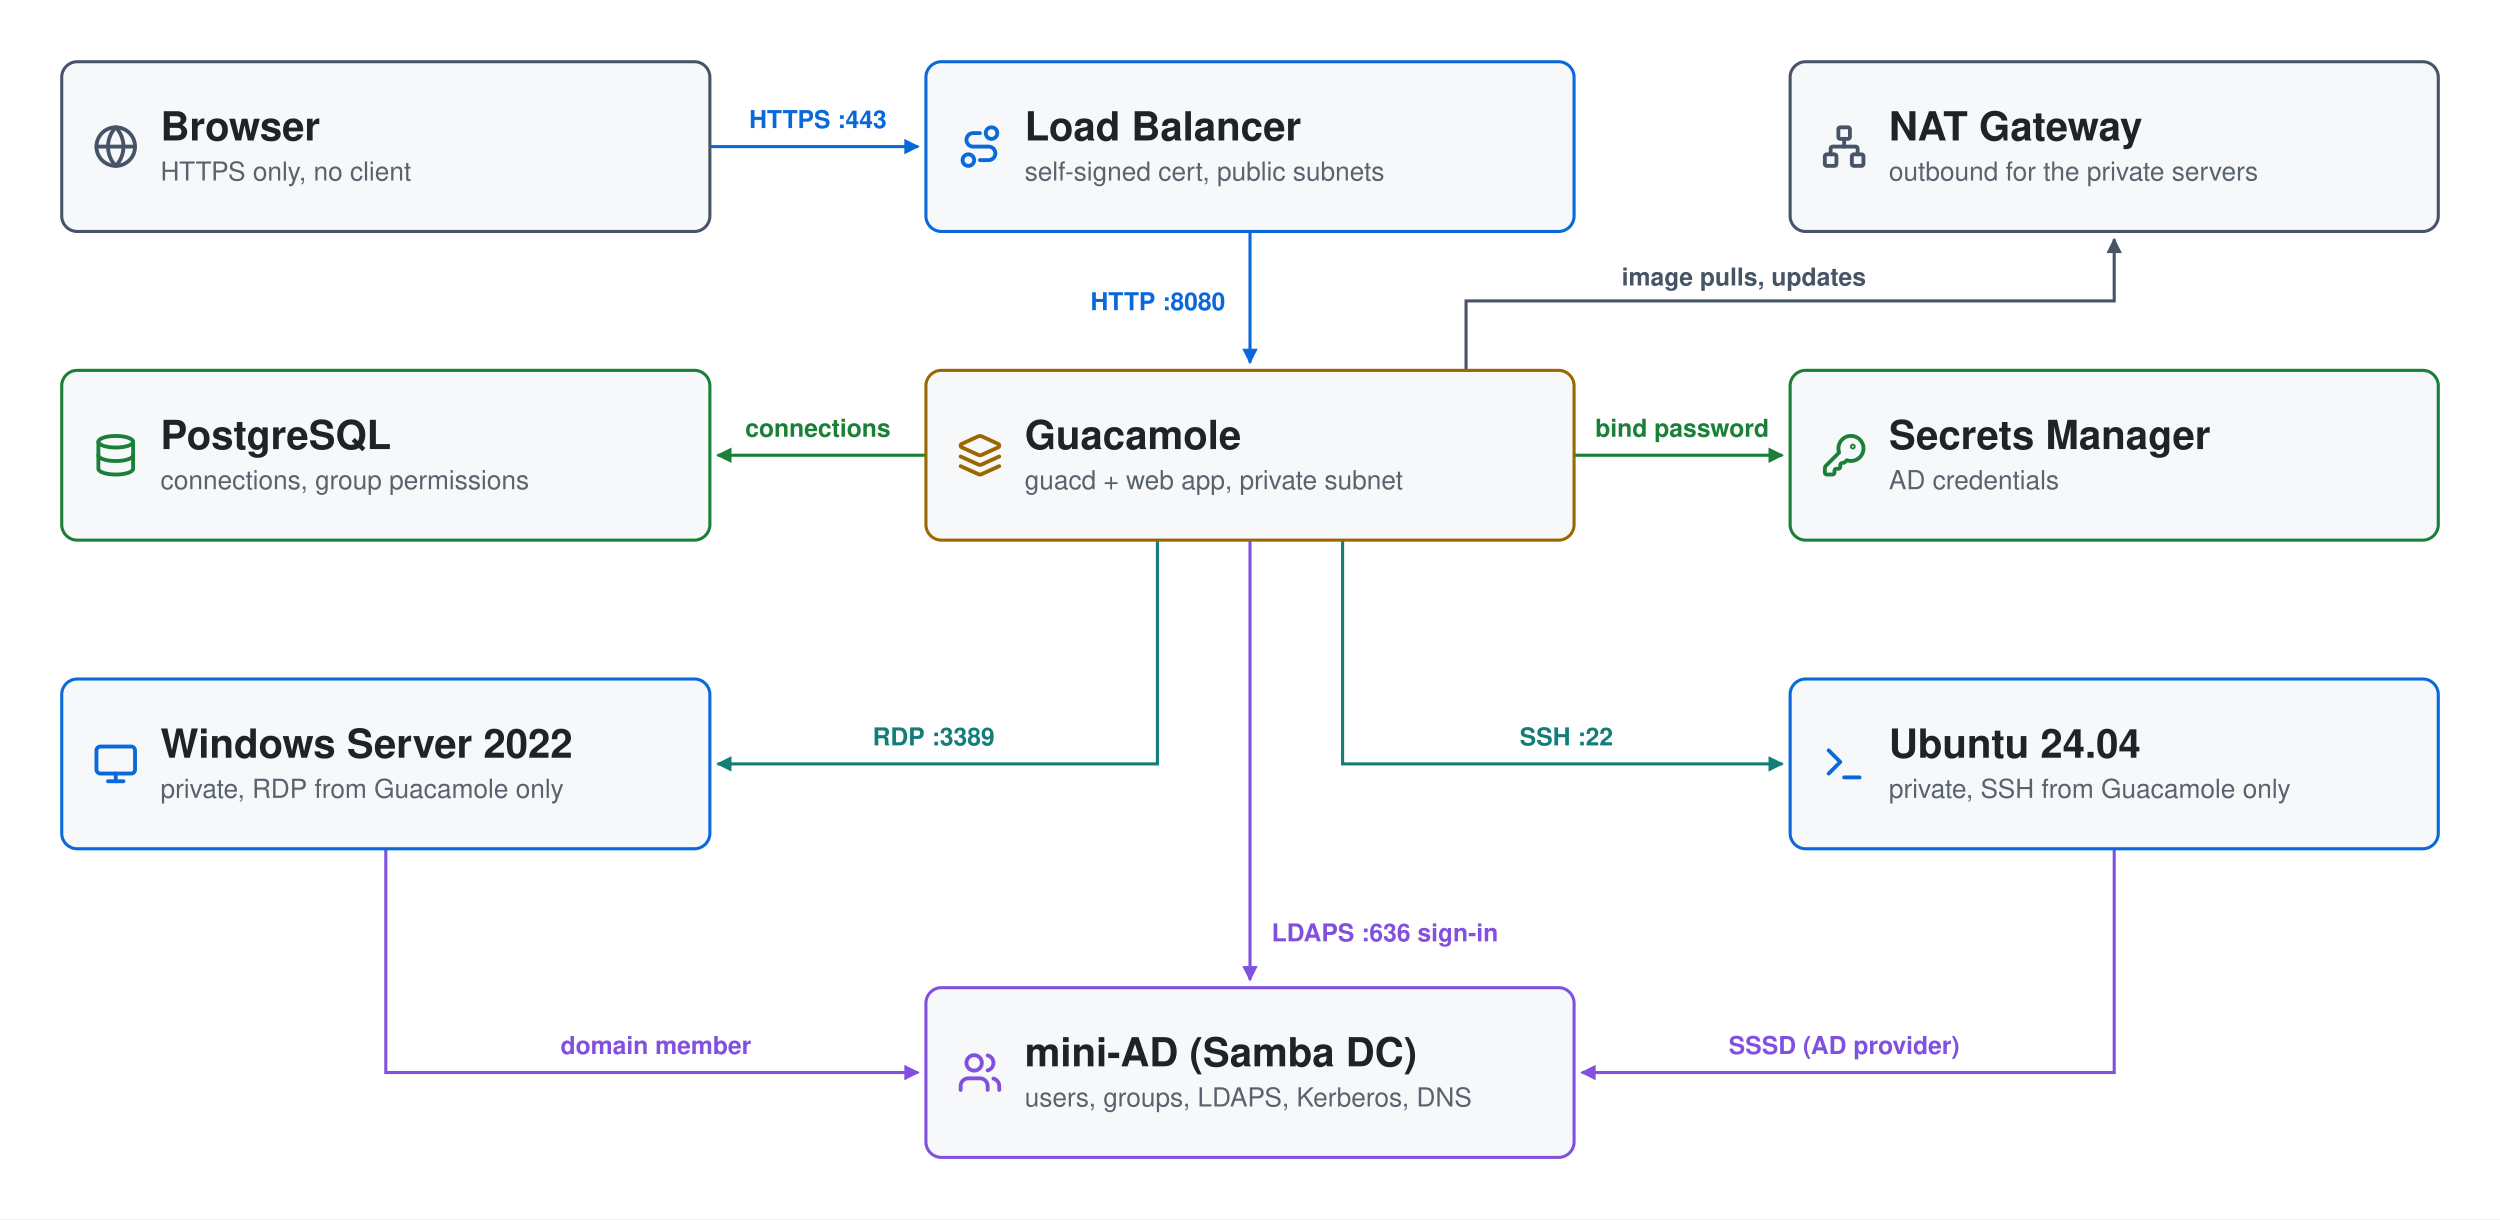
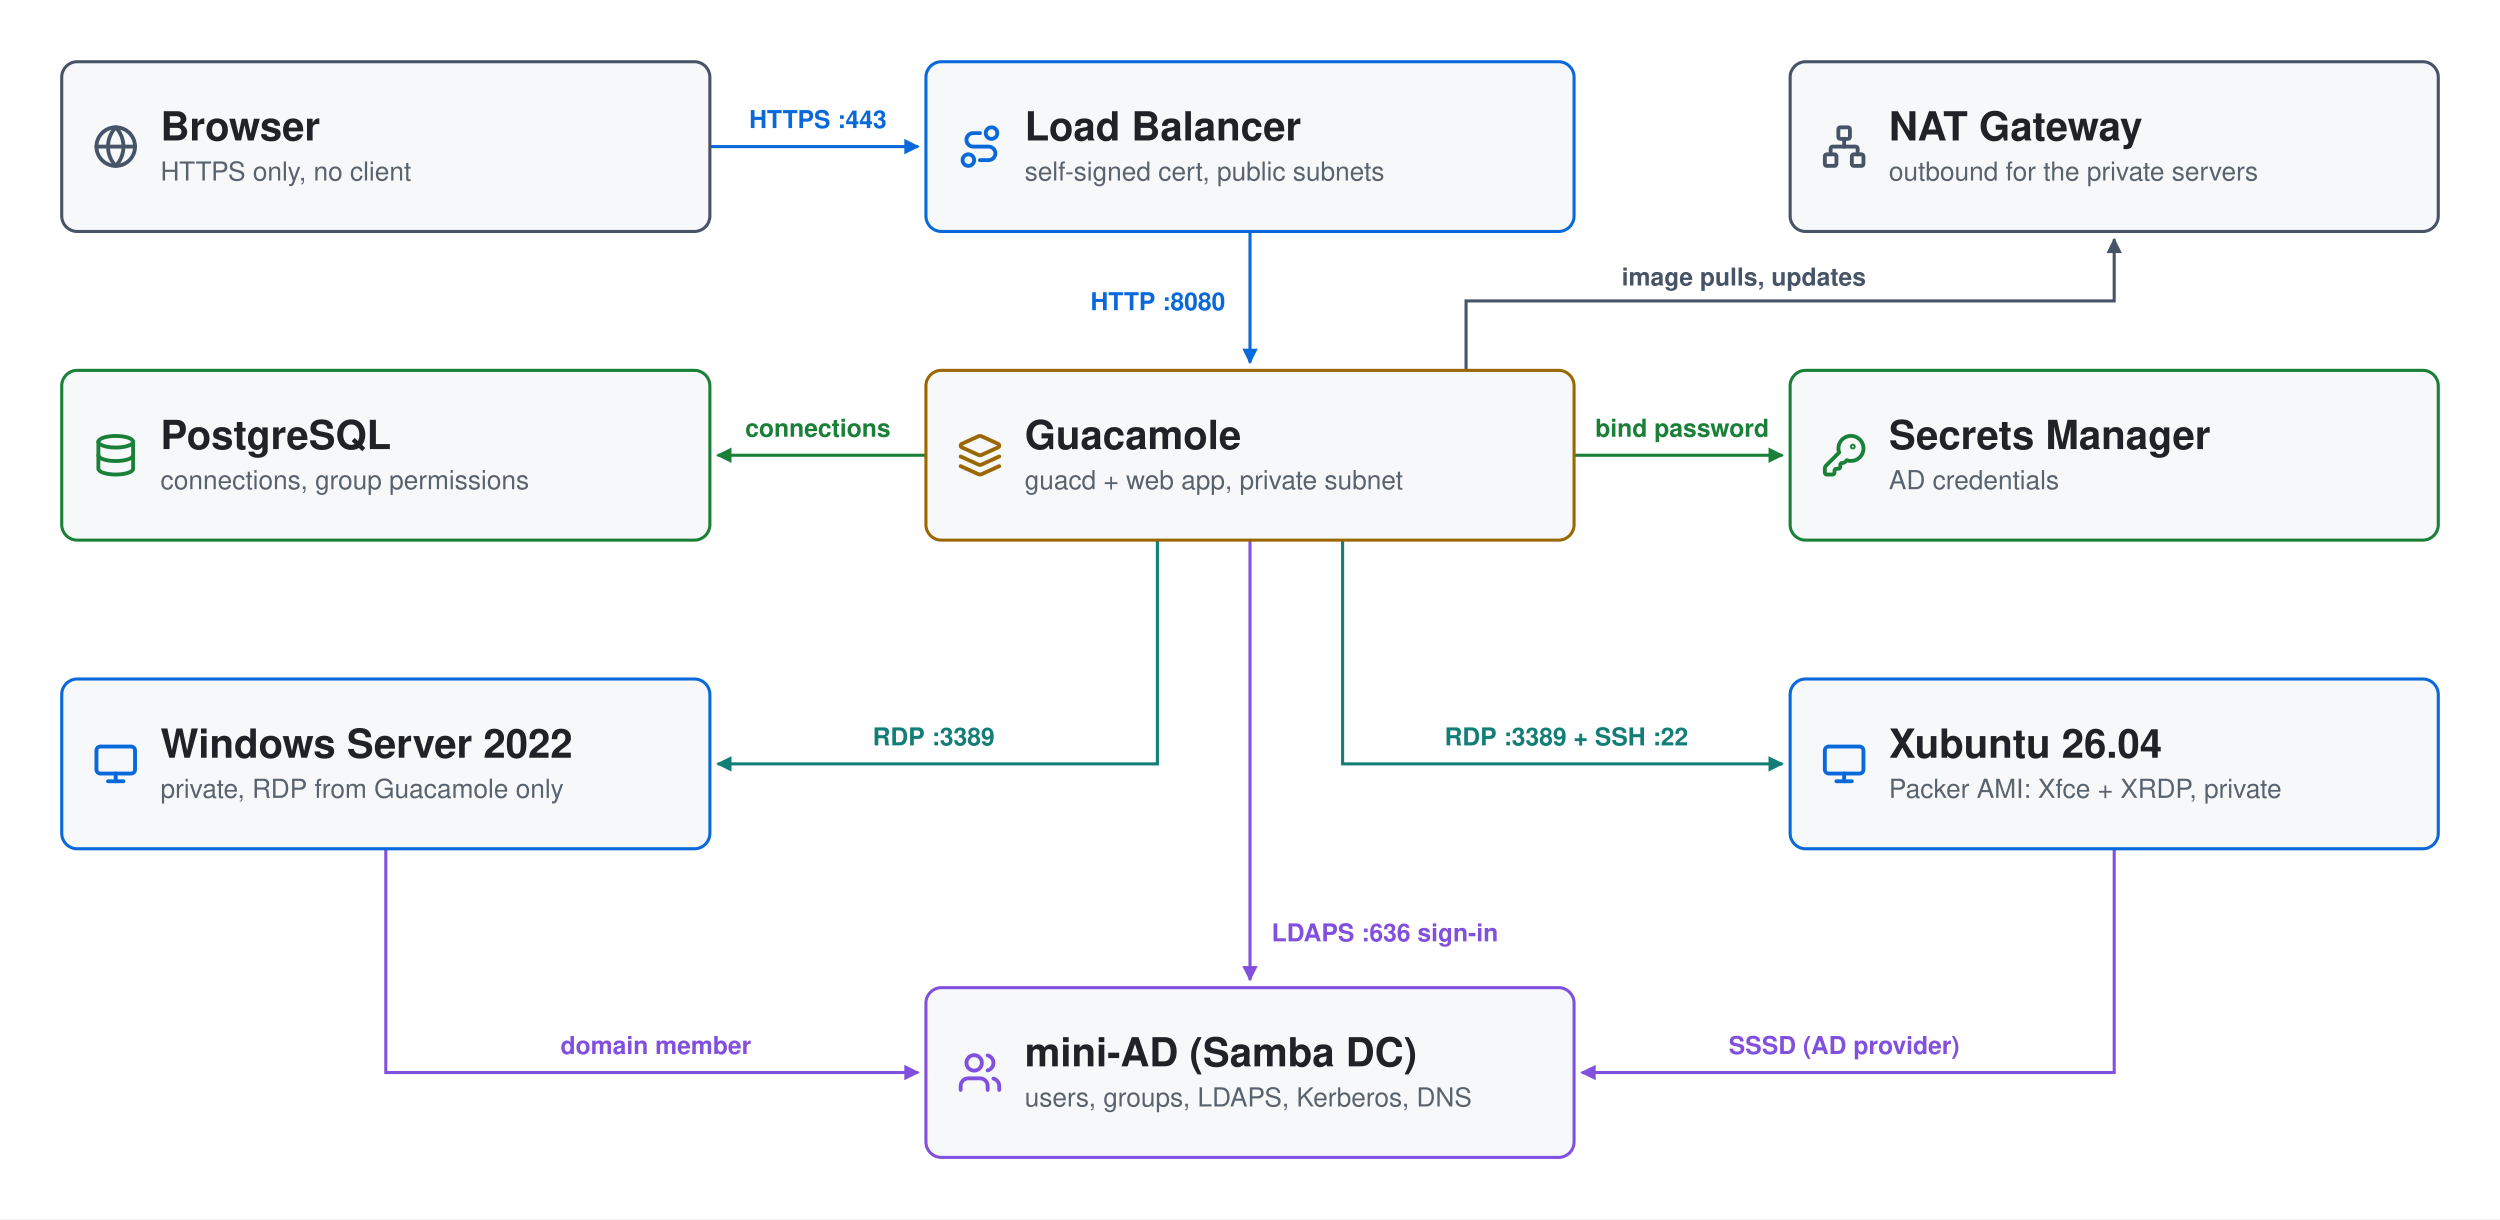
- <svg xmlns="http://www.w3.org/2000/svg" width="1620" height="790" viewBox="0 0 1620 790" role="img" aria-label="A browser reaches an internet-facing load balancer over HTTPS; it forwards to a private Guacamole server, which signs users in against the mini-AD domain controller over LDAPS, keeps its connections in PostgreSQL, reads its LDAP bind password from Secrets Manager, and opens RDP to a private Windows host and SSH to a private Linux host, both joined to the domain. The private servers reach the internet through a NAT gateway.">
+ <svg xmlns="http://www.w3.org/2000/svg" width="1620" height="790" viewBox="0 0 1620 790" role="img" aria-label="A browser reaches an internet-facing load balancer over HTTPS; it forwards to a private Guacamole server, which signs users in against the mini-AD domain controller over LDAPS, keeps its connections in PostgreSQL, reads its LDAP bind password from Secrets Manager, and opens RDP to a private Windows host, and RDP and SSH to a private Xubuntu desktop host built from a Packer AMI, both joined to the domain. The private servers reach the internet through a NAT gateway.">
  <defs>
    <marker id="a_e_https" viewBox="0 0 10 10" refX="9" refY="5" markerWidth="5" markerHeight="5" orient="auto-start-reverse">
      <path d="M0,0 L10,5 L0,10 z" fill="#0969da" />
    </marker>
    <marker id="a_e_alb" viewBox="0 0 10 10" refX="9" refY="5" markerWidth="5" markerHeight="5" orient="auto-start-reverse">
      <path d="M0,0 L10,5 L0,10 z" fill="#0969da" />
    </marker>
    <marker id="a_e_nat" viewBox="0 0 10 10" refX="9" refY="5" markerWidth="5" markerHeight="5" orient="auto-start-reverse">
      <path d="M0,0 L10,5 L0,10 z" fill="#475467" />
    </marker>
    <marker id="a_e_pg" viewBox="0 0 10 10" refX="9" refY="5" markerWidth="5" markerHeight="5" orient="auto-start-reverse">
      <path d="M0,0 L10,5 L0,10 z" fill="#1a7f37" />
    </marker>
    <marker id="a_e_sec" viewBox="0 0 10 10" refX="9" refY="5" markerWidth="5" markerHeight="5" orient="auto-start-reverse">
      <path d="M0,0 L10,5 L0,10 z" fill="#1a7f37" />
    </marker>
    <marker id="a_e_rdp" viewBox="0 0 10 10" refX="9" refY="5" markerWidth="5" markerHeight="5" orient="auto-start-reverse">
      <path d="M0,0 L10,5 L0,10 z" fill="#137e77" />
    </marker>
    <marker id="a_e_ssh" viewBox="0 0 10 10" refX="9" refY="5" markerWidth="5" markerHeight="5" orient="auto-start-reverse">
      <path d="M0,0 L10,5 L0,10 z" fill="#137e77" />
    </marker>
    <marker id="a_e_ldaps" viewBox="0 0 10 10" refX="9" refY="5" markerWidth="5" markerHeight="5" orient="auto-start-reverse">
      <path d="M0,0 L10,5 L0,10 z" fill="#8250df" />
    </marker>
    <marker id="a_e_winad" viewBox="0 0 10 10" refX="9" refY="5" markerWidth="5" markerHeight="5" orient="auto-start-reverse">
      <path d="M0,0 L10,5 L0,10 z" fill="#8250df" />
    </marker>
    <marker id="a_e_linad" viewBox="0 0 10 10" refX="9" refY="5" markerWidth="5" markerHeight="5" orient="auto-start-reverse">
      <path d="M0,0 L10,5 L0,10 z" fill="#8250df" />
    </marker>
  </defs>
  <rect width="1620" height="790" fill="#ffffff" />
  <path d="M460,95.0 L595,95.0" fill="none" stroke="#0969da" stroke-width="2" marker-end="url(#a_e_https)" />
  <text x="530.0" y="83.0" text-anchor="middle" font-family="-apple-system, BlinkMacSystemFont, Segoe UI, Helvetica, Arial, sans-serif" font-size="16" font-weight="600" fill="#0969da" stroke="#ffffff" stroke-width="6" paint-order="stroke">HTTPS :443</text>
  <path d="M810.0,150 L810.0,235" fill="none" stroke="#0969da" stroke-width="2" marker-end="url(#a_e_alb)" />
  <text x="794.0" y="201.0" text-anchor="end" font-family="-apple-system, BlinkMacSystemFont, Segoe UI, Helvetica, Arial, sans-serif" font-size="16" font-weight="600" fill="#0969da" stroke="#ffffff" stroke-width="6" paint-order="stroke">HTTP :8080</text>
  <path d="M950,240 V195.0 H1370.0 V155" fill="none" stroke="#475467" stroke-width="2" marker-end="url(#a_e_nat)" />
  <text x="1130.0" y="185.0" text-anchor="middle" font-family="-apple-system, BlinkMacSystemFont, Segoe UI, Helvetica, Arial, sans-serif" font-size="16" font-weight="600" fill="#475467" stroke="#ffffff" stroke-width="6" paint-order="stroke">image pulls, updates</text>
  <path d="M600,295.0 L465,295.0" fill="none" stroke="#1a7f37" stroke-width="2" marker-end="url(#a_e_pg)" />
  <text x="530.0" y="283.0" text-anchor="middle" font-family="-apple-system, BlinkMacSystemFont, Segoe UI, Helvetica, Arial, sans-serif" font-size="16" font-weight="600" fill="#1a7f37" stroke="#ffffff" stroke-width="6" paint-order="stroke">connections</text>
  <path d="M1020,295.0 L1155,295.0" fill="none" stroke="#1a7f37" stroke-width="2" marker-end="url(#a_e_sec)" />
  <text x="1090.0" y="283.0" text-anchor="middle" font-family="-apple-system, BlinkMacSystemFont, Segoe UI, Helvetica, Arial, sans-serif" font-size="16" font-weight="600" fill="#1a7f37" stroke="#ffffff" stroke-width="6" paint-order="stroke">bind password</text>
  <path d="M750.0,350 V495.0 H465" fill="none" stroke="#137e77" stroke-width="2" marker-end="url(#a_e_rdp)" />
  <text x="605.0" y="483.0" text-anchor="middle" font-family="-apple-system, BlinkMacSystemFont, Segoe UI, Helvetica, Arial, sans-serif" font-size="16" font-weight="600" fill="#137e77" stroke="#ffffff" stroke-width="6" paint-order="stroke">RDP :3389</text>
  <path d="M870.0,350 V495.0 H1155" fill="none" stroke="#137e77" stroke-width="2" marker-end="url(#a_e_ssh)" />
-   <text x="1015.0" y="483.0" text-anchor="middle" font-family="-apple-system, BlinkMacSystemFont, Segoe UI, Helvetica, Arial, sans-serif" font-size="16" font-weight="600" fill="#137e77" stroke="#ffffff" stroke-width="6" paint-order="stroke">SSH :22</text>
+   <text x="1015.0" y="483.0" text-anchor="middle" font-family="-apple-system, BlinkMacSystemFont, Segoe UI, Helvetica, Arial, sans-serif" font-size="16" font-weight="600" fill="#137e77" stroke="#ffffff" stroke-width="6" paint-order="stroke">RDP :3389 + SSH :22</text>
  <path d="M810.0,350 V635" fill="none" stroke="#8250df" stroke-width="2" marker-end="url(#a_e_ldaps)" />
  <text x="824.0" y="610" text-anchor="start" font-family="-apple-system, BlinkMacSystemFont, Segoe UI, Helvetica, Arial, sans-serif" font-size="16" font-weight="600" fill="#8250df" stroke="#ffffff" stroke-width="6" paint-order="stroke">LDAPS :636 sign-in</text>
  <path d="M250.0,550 V695.0 H595" fill="none" stroke="#8250df" stroke-width="2" marker-end="url(#a_e_winad)" />
  <text x="425.0" y="683.0" text-anchor="middle" font-family="-apple-system, BlinkMacSystemFont, Segoe UI, Helvetica, Arial, sans-serif" font-size="16" font-weight="600" fill="#8250df" stroke="#ffffff" stroke-width="6" paint-order="stroke">domain member</text>
  <path d="M1370.0,550 V695.0 H1025" fill="none" stroke="#8250df" stroke-width="2" marker-end="url(#a_e_linad)" />
  <text x="1195.0" y="683.0" text-anchor="middle" font-family="-apple-system, BlinkMacSystemFont, Segoe UI, Helvetica, Arial, sans-serif" font-size="16" font-weight="600" fill="#8250df" stroke="#ffffff" stroke-width="6" paint-order="stroke">SSSD (AD provider)</text>
  <rect x="40" y="40" width="420" height="110" rx="10" ry="10" fill="#f6f8fa" stroke="#475467" stroke-width="2" />
  <g transform="translate(60,80.0) scale(1.25)" fill="none" stroke="#475467" stroke-width="2" stroke-linecap="round" stroke-linejoin="round">
    <circle cx="12" cy="12" r="10" />
    <path d="M12 2a14.5 14.5 0 0 0 0 20 14.5 14.5 0 0 0 0-20" />
    <path d="M2 12h20" />
  </g>
  <text x="104.0" y="91.0" font-family="-apple-system, BlinkMacSystemFont, Segoe UI, Helvetica, Arial, sans-serif" font-size="26" font-weight="600" fill="#1f2328">Browser</text>
  <text x="104.0" y="117.0" font-family="-apple-system, BlinkMacSystemFont, Segoe UI, Helvetica, Arial, sans-serif" font-size="17" fill="#59636e">HTTPS only, no client</text>
  <rect x="600" y="40" width="420" height="110" rx="10" ry="10" fill="#f6f8fa" stroke="#0969da" stroke-width="2" />
  <g transform="translate(620,80.0) scale(1.25)" fill="none" stroke="#0969da" stroke-width="2" stroke-linecap="round" stroke-linejoin="round">
    <circle cx="6" cy="19" r="3" />
    <circle cx="18" cy="5" r="3" />
    <path d="M12 19h4.5a3.5 3.5 0 0 0 0-7h-8a3.5 3.5 0 0 1 0-7H12" />
  </g>
  <text x="664.0" y="91.0" font-family="-apple-system, BlinkMacSystemFont, Segoe UI, Helvetica, Arial, sans-serif" font-size="26" font-weight="600" fill="#1f2328">Load Balancer</text>
  <text x="664.0" y="117.0" font-family="-apple-system, BlinkMacSystemFont, Segoe UI, Helvetica, Arial, sans-serif" font-size="17" fill="#59636e">self-signed cert, public subnets</text>
  <rect x="1160" y="40" width="420" height="110" rx="10" ry="10" fill="#f6f8fa" stroke="#475467" stroke-width="2" />
  <g transform="translate(1180,80.0) scale(1.25)" fill="none" stroke="#475467" stroke-width="2" stroke-linecap="round" stroke-linejoin="round">
    <rect x="16" y="16" width="6" height="6" rx="1" />
    <rect x="2" y="16" width="6" height="6" rx="1" />
    <rect x="9" y="2" width="6" height="6" rx="1" />
    <path d="M5 16v-3a1 1 0 0 1 1-1h12a1 1 0 0 1 1 1v3" />
    <path d="M12 12V8" />
  </g>
  <text x="1224.0" y="91.0" font-family="-apple-system, BlinkMacSystemFont, Segoe UI, Helvetica, Arial, sans-serif" font-size="26" font-weight="600" fill="#1f2328">NAT Gateway</text>
  <text x="1224.0" y="117.0" font-family="-apple-system, BlinkMacSystemFont, Segoe UI, Helvetica, Arial, sans-serif" font-size="17" fill="#59636e">outbound for the private servers</text>
  <rect x="40" y="240" width="420" height="110" rx="10" ry="10" fill="#f6f8fa" stroke="#1a7f37" stroke-width="2" />
  <g transform="translate(60,280.0) scale(1.25)" fill="none" stroke="#1a7f37" stroke-width="2" stroke-linecap="round" stroke-linejoin="round">
    <ellipse cx="12" cy="5" rx="9" ry="3" />
    <path d="M3 5V19A9 3 0 0 0 21 19V5" />
    <path d="M3 12A9 3 0 0 0 21 12" />
  </g>
  <text x="104.0" y="291.0" font-family="-apple-system, BlinkMacSystemFont, Segoe UI, Helvetica, Arial, sans-serif" font-size="26" font-weight="600" fill="#1f2328">PostgreSQL</text>
  <text x="104.0" y="317.0" font-family="-apple-system, BlinkMacSystemFont, Segoe UI, Helvetica, Arial, sans-serif" font-size="17" fill="#59636e">connections, group permissions</text>
  <rect x="600" y="240" width="420" height="110" rx="10" ry="10" fill="#f6f8fa" stroke="#9a6700" stroke-width="2" />
  <g transform="translate(620,280.0) scale(1.25)" fill="none" stroke="#9a6700" stroke-width="2" stroke-linecap="round" stroke-linejoin="round">
    <path d="m12.83 2.18a2 2 0 0 0-1.66 0L2.6 6.08a1 1 0 0 0 0 1.83l8.58 3.91a2 2 0 0 0 1.66 0l8.58-3.9a1 1 0 0 0 0-1.83Z" />
    <path d="m22 17.65-9.17 4.16a2 2 0 0 1-1.66 0L2 17.65" />
    <path d="m22 12.65-9.17 4.16a2 2 0 0 1-1.66 0L2 12.65" />
  </g>
  <text x="664.0" y="291.0" font-family="-apple-system, BlinkMacSystemFont, Segoe UI, Helvetica, Arial, sans-serif" font-size="26" font-weight="600" fill="#1f2328">Guacamole</text>
  <text x="664.0" y="317.0" font-family="-apple-system, BlinkMacSystemFont, Segoe UI, Helvetica, Arial, sans-serif" font-size="17" fill="#59636e">guacd + web app, private subnet</text>
  <rect x="1160" y="240" width="420" height="110" rx="10" ry="10" fill="#f6f8fa" stroke="#1a7f37" stroke-width="2" />
  <g transform="translate(1180,280.0) scale(1.25)" fill="none" stroke="#1a7f37" stroke-width="2" stroke-linecap="round" stroke-linejoin="round">
    <path d="M2.586 17.414A2 2 0 0 0 2 18.828V21a1 1 0 0 0 1 1h3a1 1 0 0 0 1-1v-1a1 1 0 0 1 1-1h1a1 1 0 0 0 1-1v-1a1 1 0 0 1 1-1h.172a2 2 0 0 0 1.414-.586l.814-.814a6.5 6.5 0 1 0-4-4z" />
    <circle cx="16.5" cy="7.5" r=".5" />
  </g>
  <text x="1224.0" y="291.0" font-family="-apple-system, BlinkMacSystemFont, Segoe UI, Helvetica, Arial, sans-serif" font-size="26" font-weight="600" fill="#1f2328">Secrets Manager</text>
  <text x="1224.0" y="317.0" font-family="-apple-system, BlinkMacSystemFont, Segoe UI, Helvetica, Arial, sans-serif" font-size="17" fill="#59636e">AD credentials</text>
  <rect x="40" y="440" width="420" height="110" rx="10" ry="10" fill="#f6f8fa" stroke="#0969da" stroke-width="2" />
  <g transform="translate(60,480.0) scale(1.25)" fill="none" stroke="#0969da" stroke-width="2" stroke-linecap="round" stroke-linejoin="round">
    <rect width="20" height="14" x="2" y="3" rx="2" />
    <line x1="8" x2="16" y1="21" y2="21" />
    <line x1="12" x2="12" y1="17" y2="21" />
  </g>
  <text x="104.0" y="491.0" font-family="-apple-system, BlinkMacSystemFont, Segoe UI, Helvetica, Arial, sans-serif" font-size="26" font-weight="600" fill="#1f2328">Windows Server 2022</text>
  <text x="104.0" y="517.0" font-family="-apple-system, BlinkMacSystemFont, Segoe UI, Helvetica, Arial, sans-serif" font-size="17" fill="#59636e">private, RDP from Guacamole only</text>
  <rect x="1160" y="440" width="420" height="110" rx="10" ry="10" fill="#f6f8fa" stroke="#0969da" stroke-width="2" />
  <g transform="translate(1180,480.0) scale(1.25)" fill="none" stroke="#0969da" stroke-width="2" stroke-linecap="round" stroke-linejoin="round">
-     <polyline points="4 17 10 11 4 5" />
-     <line x1="12" x2="20" y1="19" y2="19" />
+     <rect width="20" height="14" x="2" y="3" rx="2" />
+     <line x1="8" x2="16" y1="21" y2="21" />
+     <line x1="12" x2="12" y1="17" y2="21" />
  </g>
-   <text x="1224.0" y="491.0" font-family="-apple-system, BlinkMacSystemFont, Segoe UI, Helvetica, Arial, sans-serif" font-size="26" font-weight="600" fill="#1f2328">Ubuntu 24.04</text>
-   <text x="1224.0" y="517.0" font-family="-apple-system, BlinkMacSystemFont, Segoe UI, Helvetica, Arial, sans-serif" font-size="17" fill="#59636e">private, SSH from Guacamole only</text>
+   <text x="1224.0" y="491.0" font-family="-apple-system, BlinkMacSystemFont, Segoe UI, Helvetica, Arial, sans-serif" font-size="26" font-weight="600" fill="#1f2328">Xubuntu 26.04</text>
+   <text x="1224.0" y="517.0" font-family="-apple-system, BlinkMacSystemFont, Segoe UI, Helvetica, Arial, sans-serif" font-size="17" fill="#59636e">Packer AMI: Xfce + XRDP, private</text>
  <rect x="600" y="640" width="420" height="110" rx="10" ry="10" fill="#f6f8fa" stroke="#8250df" stroke-width="2" />
  <g transform="translate(620,680.0) scale(1.25)" fill="none" stroke="#8250df" stroke-width="2" stroke-linecap="round" stroke-linejoin="round">
    <path d="M16 21v-2a4 4 0 0 0-4-4H6a4 4 0 0 0-4 4v2" />
    <circle cx="9" cy="7" r="4" />
    <path d="M22 21v-2a4 4 0 0 0-3-3.87" />
    <path d="M16 3.13a4 4 0 0 1 0 7.75" />
  </g>
  <text x="664.0" y="691.0" font-family="-apple-system, BlinkMacSystemFont, Segoe UI, Helvetica, Arial, sans-serif" font-size="26" font-weight="600" fill="#1f2328">mini-AD (Samba DC)</text>
  <text x="664.0" y="717.0" font-family="-apple-system, BlinkMacSystemFont, Segoe UI, Helvetica, Arial, sans-serif" font-size="17" fill="#59636e">users, groups, LDAPS, Kerberos, DNS</text>
</svg>
